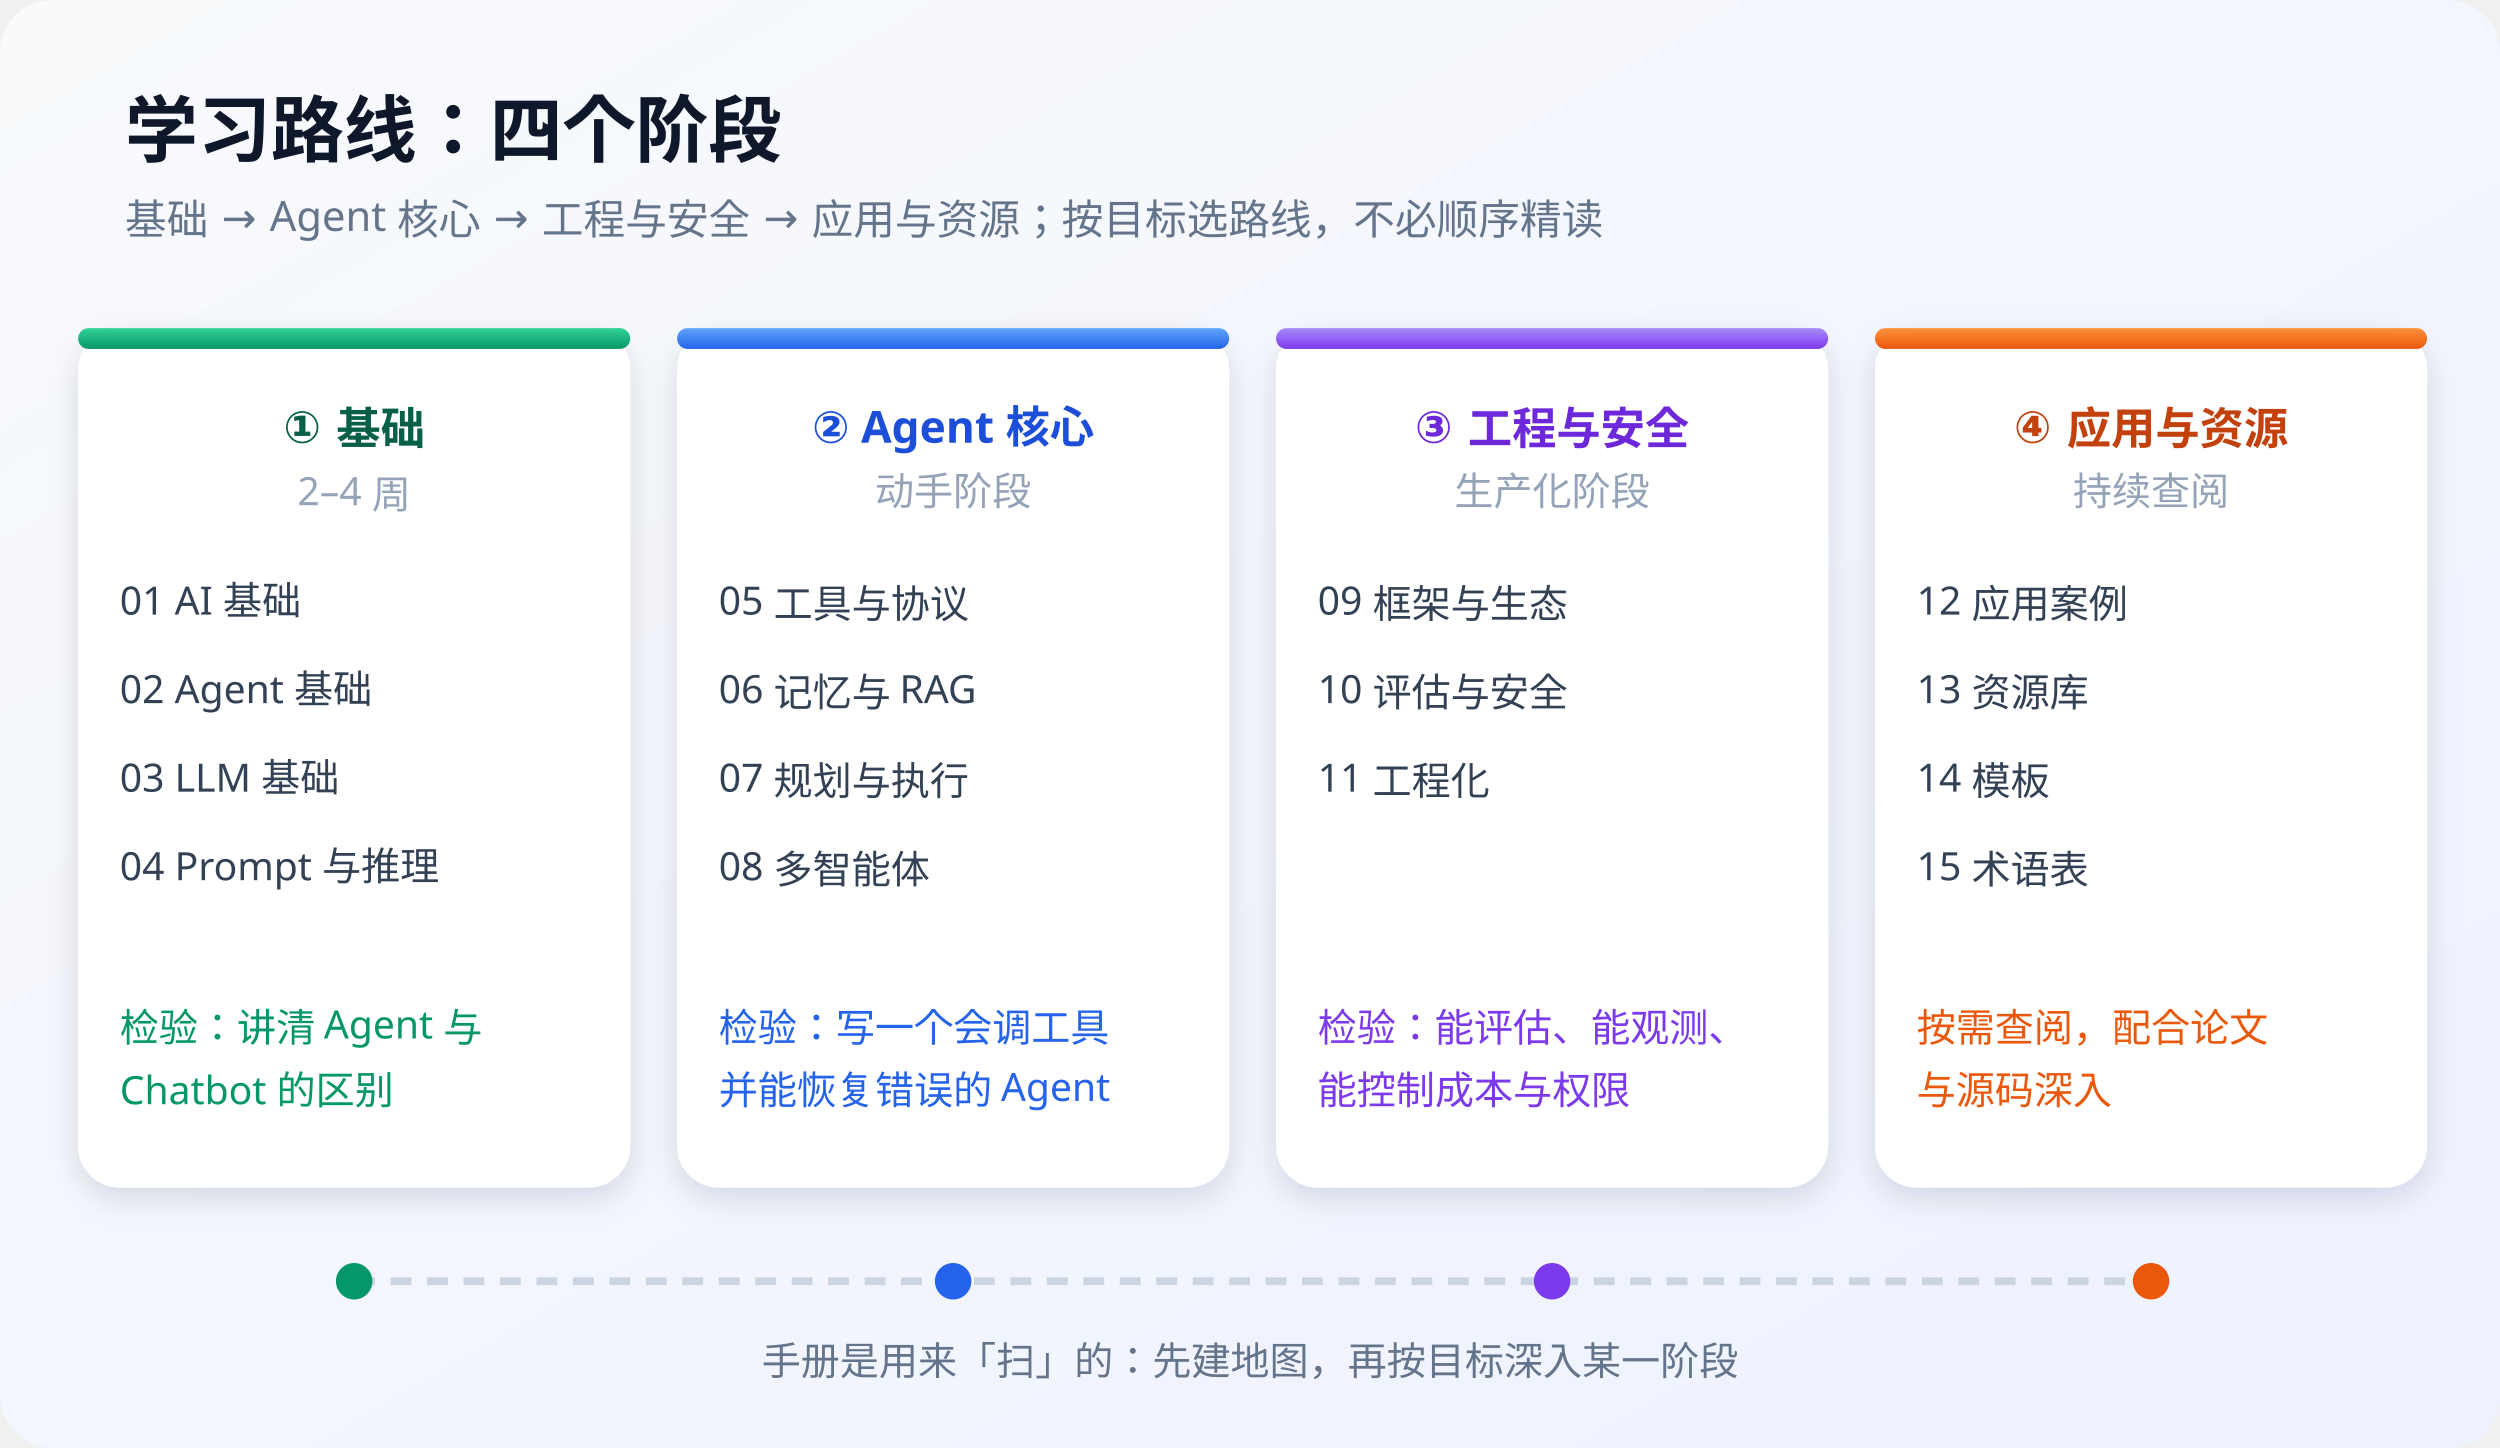
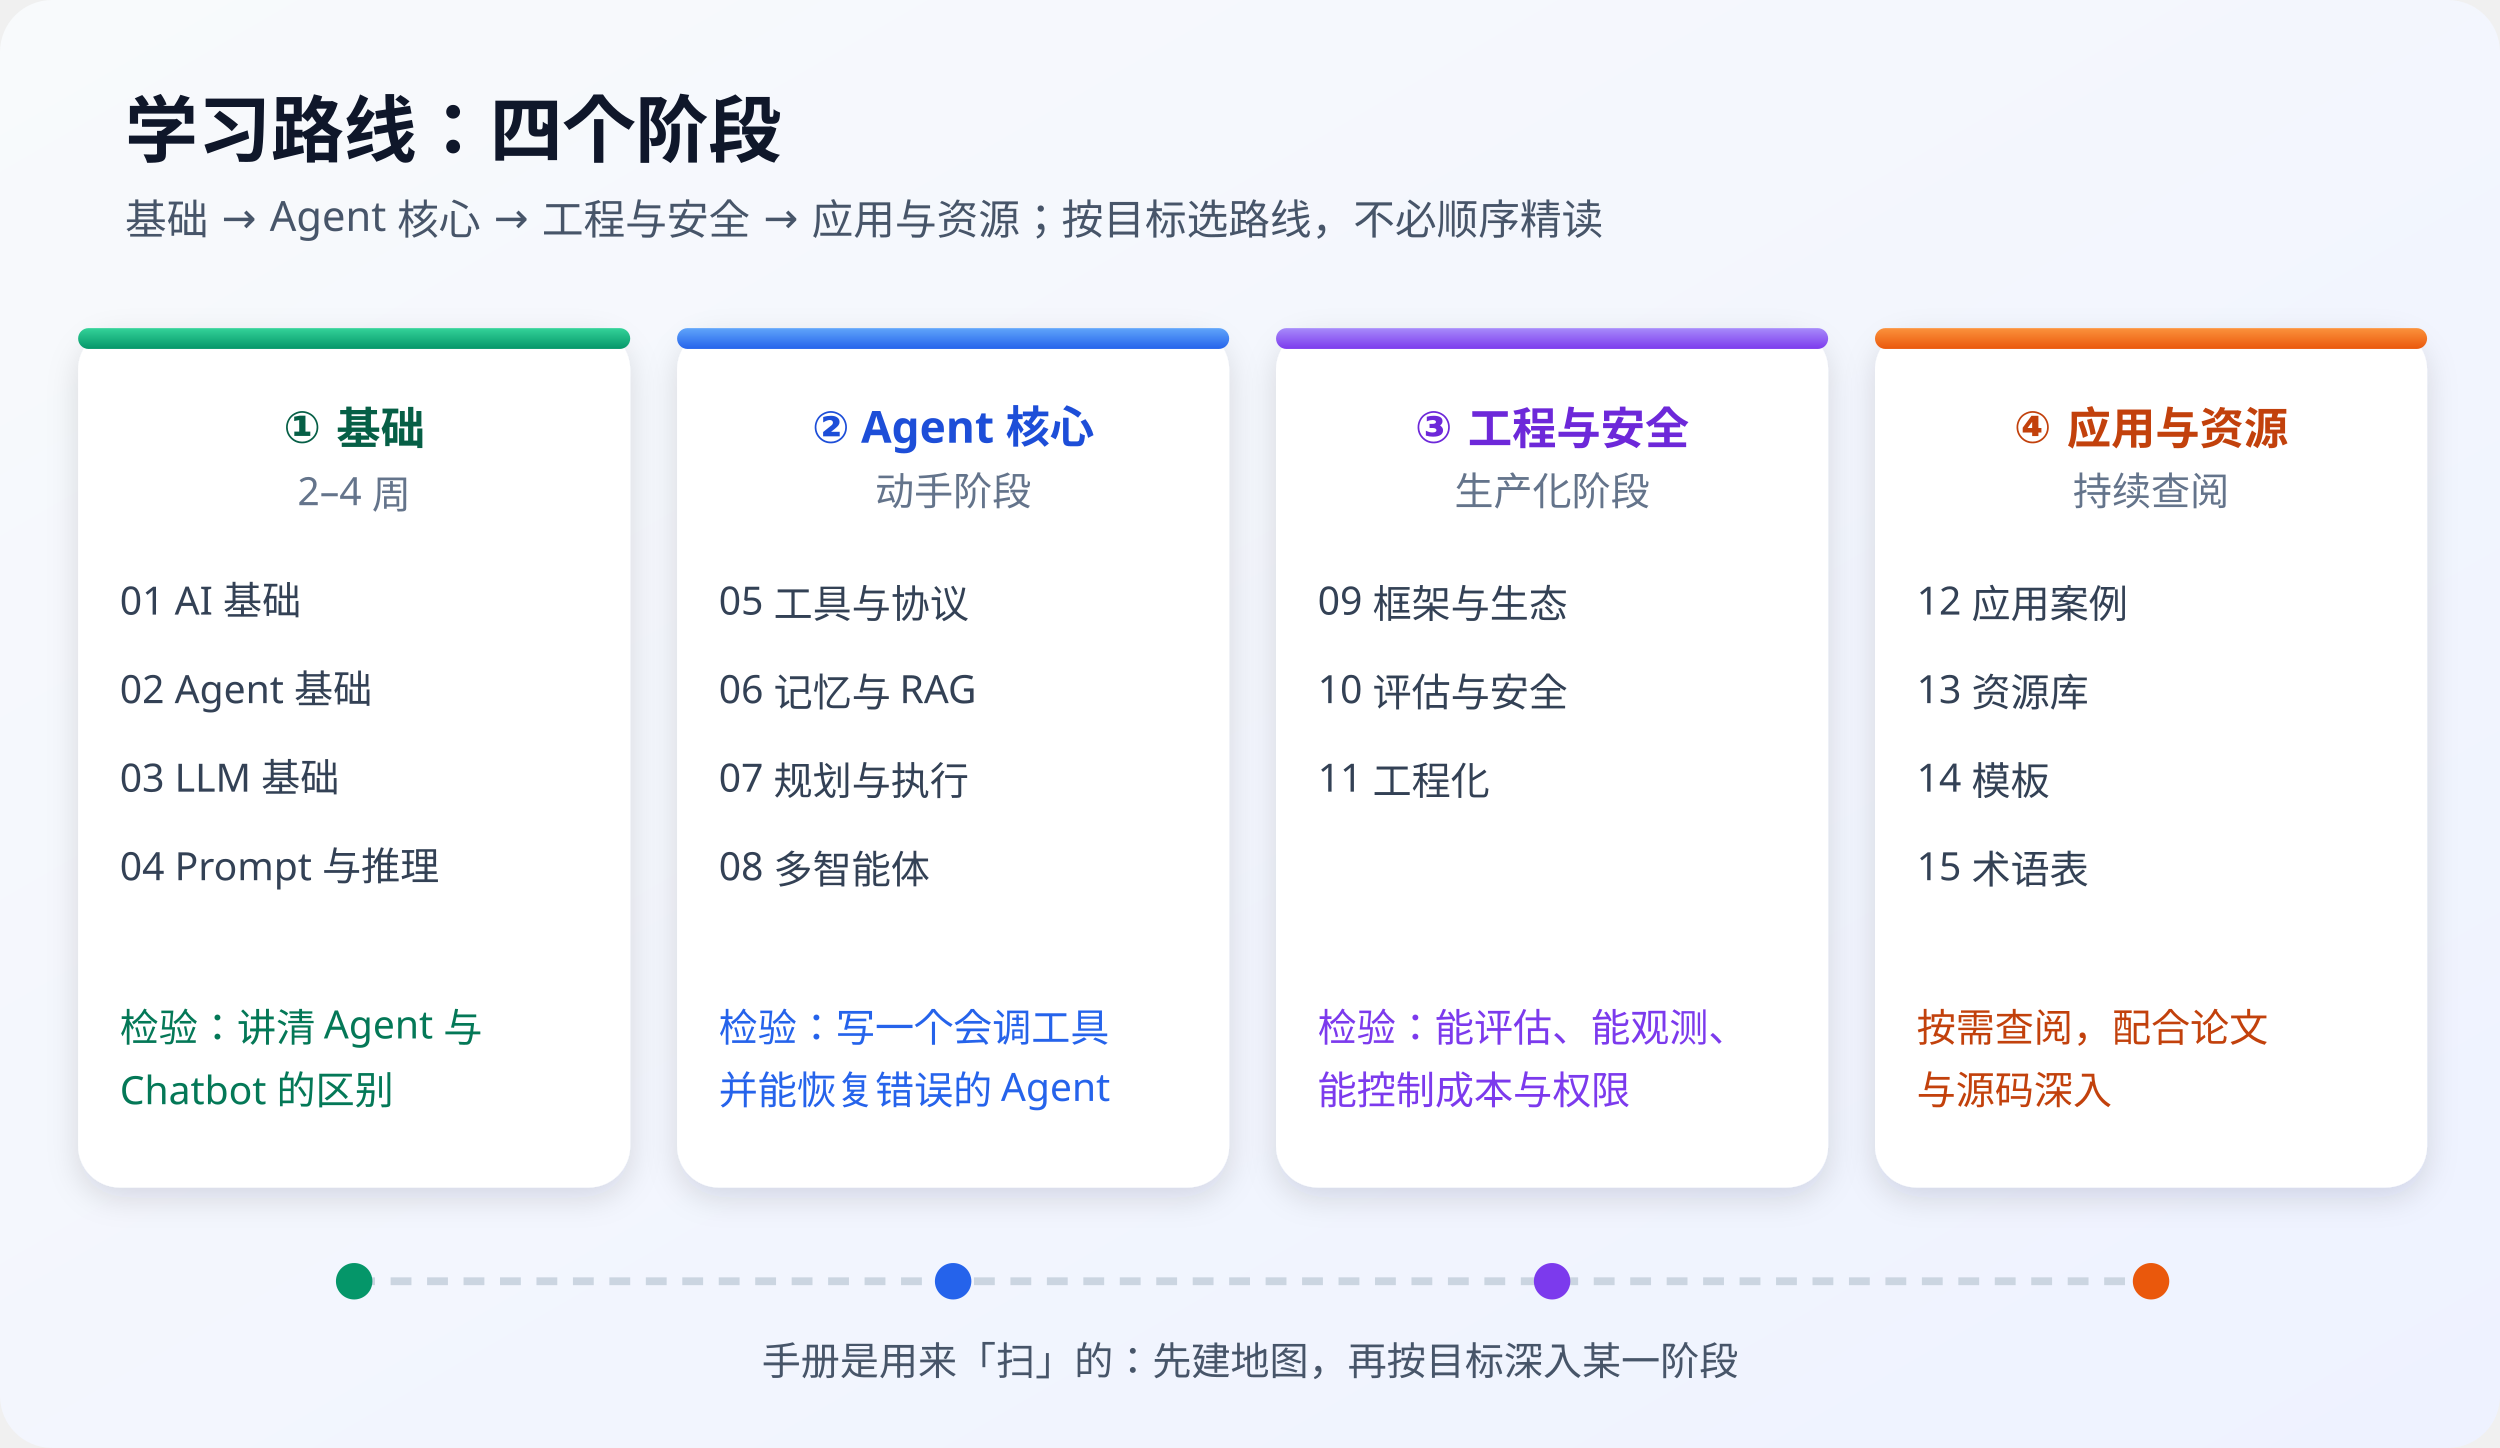
<svg xmlns="http://www.w3.org/2000/svg" viewBox="0 0 960 556" width="960" height="556" role="img" aria-label="AI Agent 手册学习路线图">
  <defs>
    <linearGradient id="bg7" x1="0" y1="0" x2="1" y2="1">
      <stop offset="0%" stop-color="#F8FAFC" />
      <stop offset="100%" stop-color="#EEF2FF" />
    </linearGradient>
    <linearGradient id="stage1" x1="0" y1="0" x2="0" y2="1">
      <stop offset="0%" stop-color="#34D399" />
      <stop offset="100%" stop-color="#059669" />
    </linearGradient>
    <linearGradient id="stage2" x1="0" y1="0" x2="0" y2="1">
      <stop offset="0%" stop-color="#60A5FA" />
      <stop offset="100%" stop-color="#2563EB" />
    </linearGradient>
    <linearGradient id="stage3" x1="0" y1="0" x2="0" y2="1">
      <stop offset="0%" stop-color="#A78BFA" />
      <stop offset="100%" stop-color="#7C3AED" />
    </linearGradient>
    <linearGradient id="stage4" x1="0" y1="0" x2="0" y2="1">
      <stop offset="0%" stop-color="#FB923C" />
      <stop offset="100%" stop-color="#EA580C" />
    </linearGradient>
    <filter id="sh7" x="-20%" y="-20%" width="140%" height="140%">
      <feDropShadow dx="0" dy="4" stdDeviation="6" flood-color="#0F172A" flood-opacity="0.13" />
    </filter>
  </defs>
  <rect width="960" height="556" rx="20" fill="url(#bg7)" />
  <text x="48" y="60" font-family="system-ui, -apple-system, 'Segoe UI', 'PingFang SC', 'Microsoft YaHei', sans-serif" font-size="28" font-weight="700" fill="#0F172A">学习路线：四个阶段</text>
-   <text x="48" y="90" font-family="system-ui, 'PingFang SC', 'Microsoft YaHei', sans-serif" font-size="16" fill="#64748B">基础 → Agent 核心 → 工程与安全 → 应用与资源；按目标选路线，不必顺序精读</text>
+   <text x="48" y="90" font-family="system-ui, 'PingFang SC', 'Microsoft YaHei', sans-serif" font-size="16" fill="#475569">基础 → Agent 核心 → 工程与安全 → 应用与资源；按目标选路线，不必顺序精读</text>
  <g filter="url(#sh7)">
    <rect x="30" y="126" width="212" height="330" rx="16" fill="#FFFFFF" />
  </g>
  <rect x="30" y="126" width="212" height="8" rx="4" fill="url(#stage1)" />
  <text x="136" y="170" text-anchor="middle" font-family="system-ui, 'PingFang SC', 'Microsoft YaHei', sans-serif" font-size="17" font-weight="700" fill="#065F46">① 基础</text>
-   <text x="136" y="194" text-anchor="middle" font-family="system-ui, sans-serif" font-size="15" fill="#94A3B8">2–4 周</text>
+   <text x="136" y="194" text-anchor="middle" font-family="system-ui, sans-serif" font-size="15" fill="#64748B">2–4 周</text>
  <g font-family="system-ui, 'PingFang SC', 'Microsoft YaHei', sans-serif" font-size="15" fill="#334155">
    <text x="46" y="236">01 AI 基础</text>
    <text x="46" y="270">02 Agent 基础</text>
    <text x="46" y="304">03 LLM 基础</text>
    <text x="46" y="338">04 Prompt 与推理</text>
  </g>
-   <text x="46" y="400" font-family="system-ui, 'PingFang SC', 'Microsoft YaHei', sans-serif" font-size="15" fill="#059669">检验：讲清 Agent 与</text>
-   <text x="46" y="424" font-family="system-ui, 'PingFang SC', 'Microsoft YaHei', sans-serif" font-size="15" fill="#059669">Chatbot 的区别</text>
+   <text x="46" y="400" font-family="system-ui, 'PingFang SC', 'Microsoft YaHei', sans-serif" font-size="15" fill="#047857">检验：讲清 Agent 与</text>
+   <text x="46" y="424" font-family="system-ui, 'PingFang SC', 'Microsoft YaHei', sans-serif" font-size="15" fill="#047857">Chatbot 的区别</text>
  <g filter="url(#sh7)">
    <rect x="260" y="126" width="212" height="330" rx="16" fill="#FFFFFF" />
  </g>
  <rect x="260" y="126" width="212" height="8" rx="4" fill="url(#stage2)" />
  <text x="366" y="170" text-anchor="middle" font-family="system-ui, 'PingFang SC', 'Microsoft YaHei', sans-serif" font-size="17" font-weight="700" fill="#1D4ED8">② Agent 核心</text>
-   <text x="366" y="194" text-anchor="middle" font-family="system-ui, sans-serif" font-size="15" fill="#94A3B8">动手阶段</text>
+   <text x="366" y="194" text-anchor="middle" font-family="system-ui, sans-serif" font-size="15" fill="#64748B">动手阶段</text>
  <g font-family="system-ui, 'PingFang SC', 'Microsoft YaHei', sans-serif" font-size="15" fill="#334155">
    <text x="276" y="236">05 工具与协议</text>
    <text x="276" y="270">06 记忆与 RAG</text>
    <text x="276" y="304">07 规划与执行</text>
    <text x="276" y="338">08 多智能体</text>
  </g>
  <text x="276" y="400" font-family="system-ui, 'PingFang SC', 'Microsoft YaHei', sans-serif" font-size="15" fill="#2563EB">检验：写一个会调工具</text>
  <text x="276" y="424" font-family="system-ui, 'PingFang SC', 'Microsoft YaHei', sans-serif" font-size="15" fill="#2563EB">并能恢复错误的 Agent</text>
  <g filter="url(#sh7)">
    <rect x="490" y="126" width="212" height="330" rx="16" fill="#FFFFFF" />
  </g>
  <rect x="490" y="126" width="212" height="8" rx="4" fill="url(#stage3)" />
  <text x="596" y="170" text-anchor="middle" font-family="system-ui, 'PingFang SC', 'Microsoft YaHei', sans-serif" font-size="17" font-weight="700" fill="#6D28D9">③ 工程与安全</text>
-   <text x="596" y="194" text-anchor="middle" font-family="system-ui, sans-serif" font-size="15" fill="#94A3B8">生产化阶段</text>
+   <text x="596" y="194" text-anchor="middle" font-family="system-ui, sans-serif" font-size="15" fill="#64748B">生产化阶段</text>
  <g font-family="system-ui, 'PingFang SC', 'Microsoft YaHei', sans-serif" font-size="15" fill="#334155">
    <text x="506" y="236">09 框架与生态</text>
    <text x="506" y="270">10 评估与安全</text>
    <text x="506" y="304">11 工程化</text>
  </g>
  <text x="506" y="400" font-family="system-ui, 'PingFang SC', 'Microsoft YaHei', sans-serif" font-size="15" fill="#7C3AED">检验：能评估、能观测、</text>
  <text x="506" y="424" font-family="system-ui, 'PingFang SC', 'Microsoft YaHei', sans-serif" font-size="15" fill="#7C3AED">能控制成本与权限</text>
  <g filter="url(#sh7)">
    <rect x="720" y="126" width="212" height="330" rx="16" fill="#FFFFFF" />
  </g>
  <rect x="720" y="126" width="212" height="8" rx="4" fill="url(#stage4)" />
  <text x="826" y="170" text-anchor="middle" font-family="system-ui, 'PingFang SC', 'Microsoft YaHei', sans-serif" font-size="17" font-weight="700" fill="#C2410C">④ 应用与资源</text>
-   <text x="826" y="194" text-anchor="middle" font-family="system-ui, sans-serif" font-size="15" fill="#94A3B8">持续查阅</text>
+   <text x="826" y="194" text-anchor="middle" font-family="system-ui, sans-serif" font-size="15" fill="#64748B">持续查阅</text>
  <g font-family="system-ui, 'PingFang SC', 'Microsoft YaHei', sans-serif" font-size="15" fill="#334155">
    <text x="736" y="236">12 应用案例</text>
    <text x="736" y="270">13 资源库</text>
    <text x="736" y="304">14 模板</text>
    <text x="736" y="338">15 术语表</text>
  </g>
-   <text x="736" y="400" font-family="system-ui, 'PingFang SC', 'Microsoft YaHei', sans-serif" font-size="15" fill="#EA580C">按需查阅，配合论文</text>
-   <text x="736" y="424" font-family="system-ui, 'PingFang SC', 'Microsoft YaHei', sans-serif" font-size="15" fill="#EA580C">与源码深入</text>
+   <text x="736" y="400" font-family="system-ui, 'PingFang SC', 'Microsoft YaHei', sans-serif" font-size="15" fill="#C2410C">按需查阅，配合论文</text>
+   <text x="736" y="424" font-family="system-ui, 'PingFang SC', 'Microsoft YaHei', sans-serif" font-size="15" fill="#C2410C">与源码深入</text>
  <path d="M136 492 L 826 492" stroke="#CBD5E1" stroke-width="3" stroke-dasharray="8 6" />
  <circle cx="136" cy="492" r="7" fill="#059669" />
  <circle cx="366" cy="492" r="7" fill="#2563EB" />
  <circle cx="596" cy="492" r="7" fill="#7C3AED" />
  <circle cx="826" cy="492" r="7" fill="#EA580C" />
-   <text x="480" y="528" text-anchor="middle" font-family="system-ui, 'PingFang SC', 'Microsoft YaHei', sans-serif" font-size="15" fill="#64748B">手册是用来「扫」的：先建地图，再按目标深入某一阶段</text>
+   <text x="480" y="528" text-anchor="middle" font-family="system-ui, 'PingFang SC', 'Microsoft YaHei', sans-serif" font-size="15" fill="#475569">手册是用来「扫」的：先建地图，再按目标深入某一阶段</text>
</svg>
